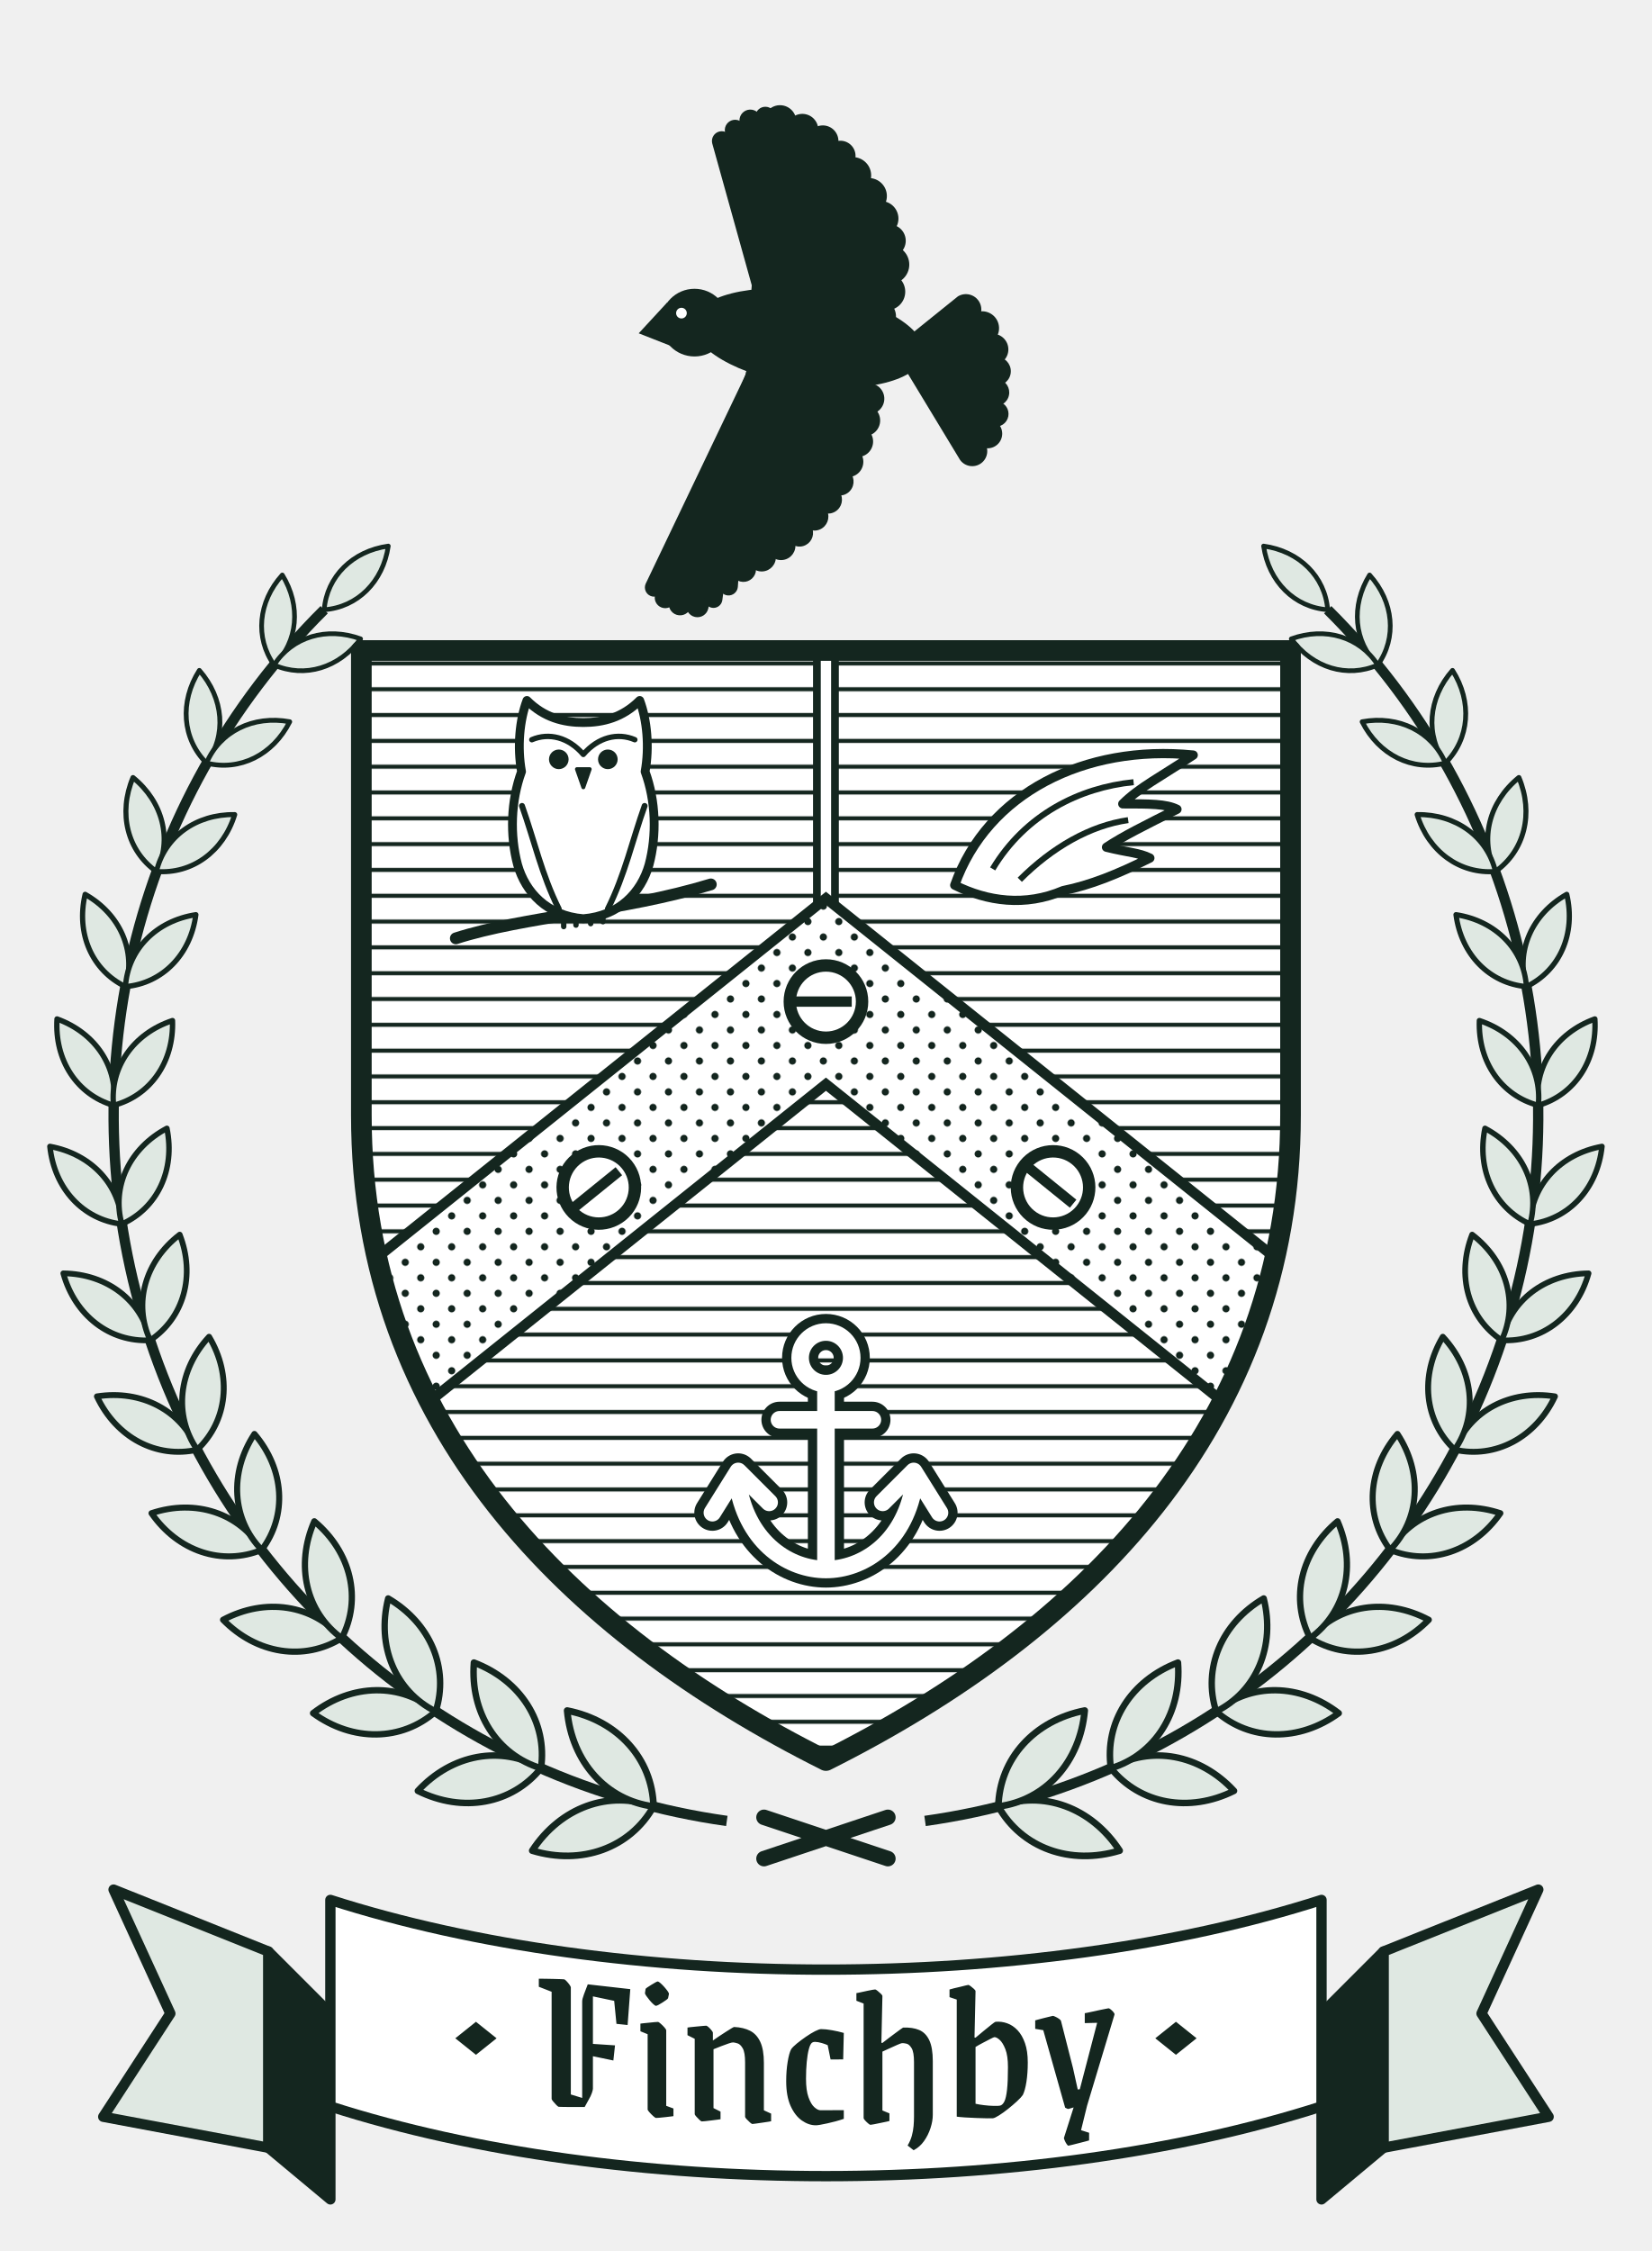
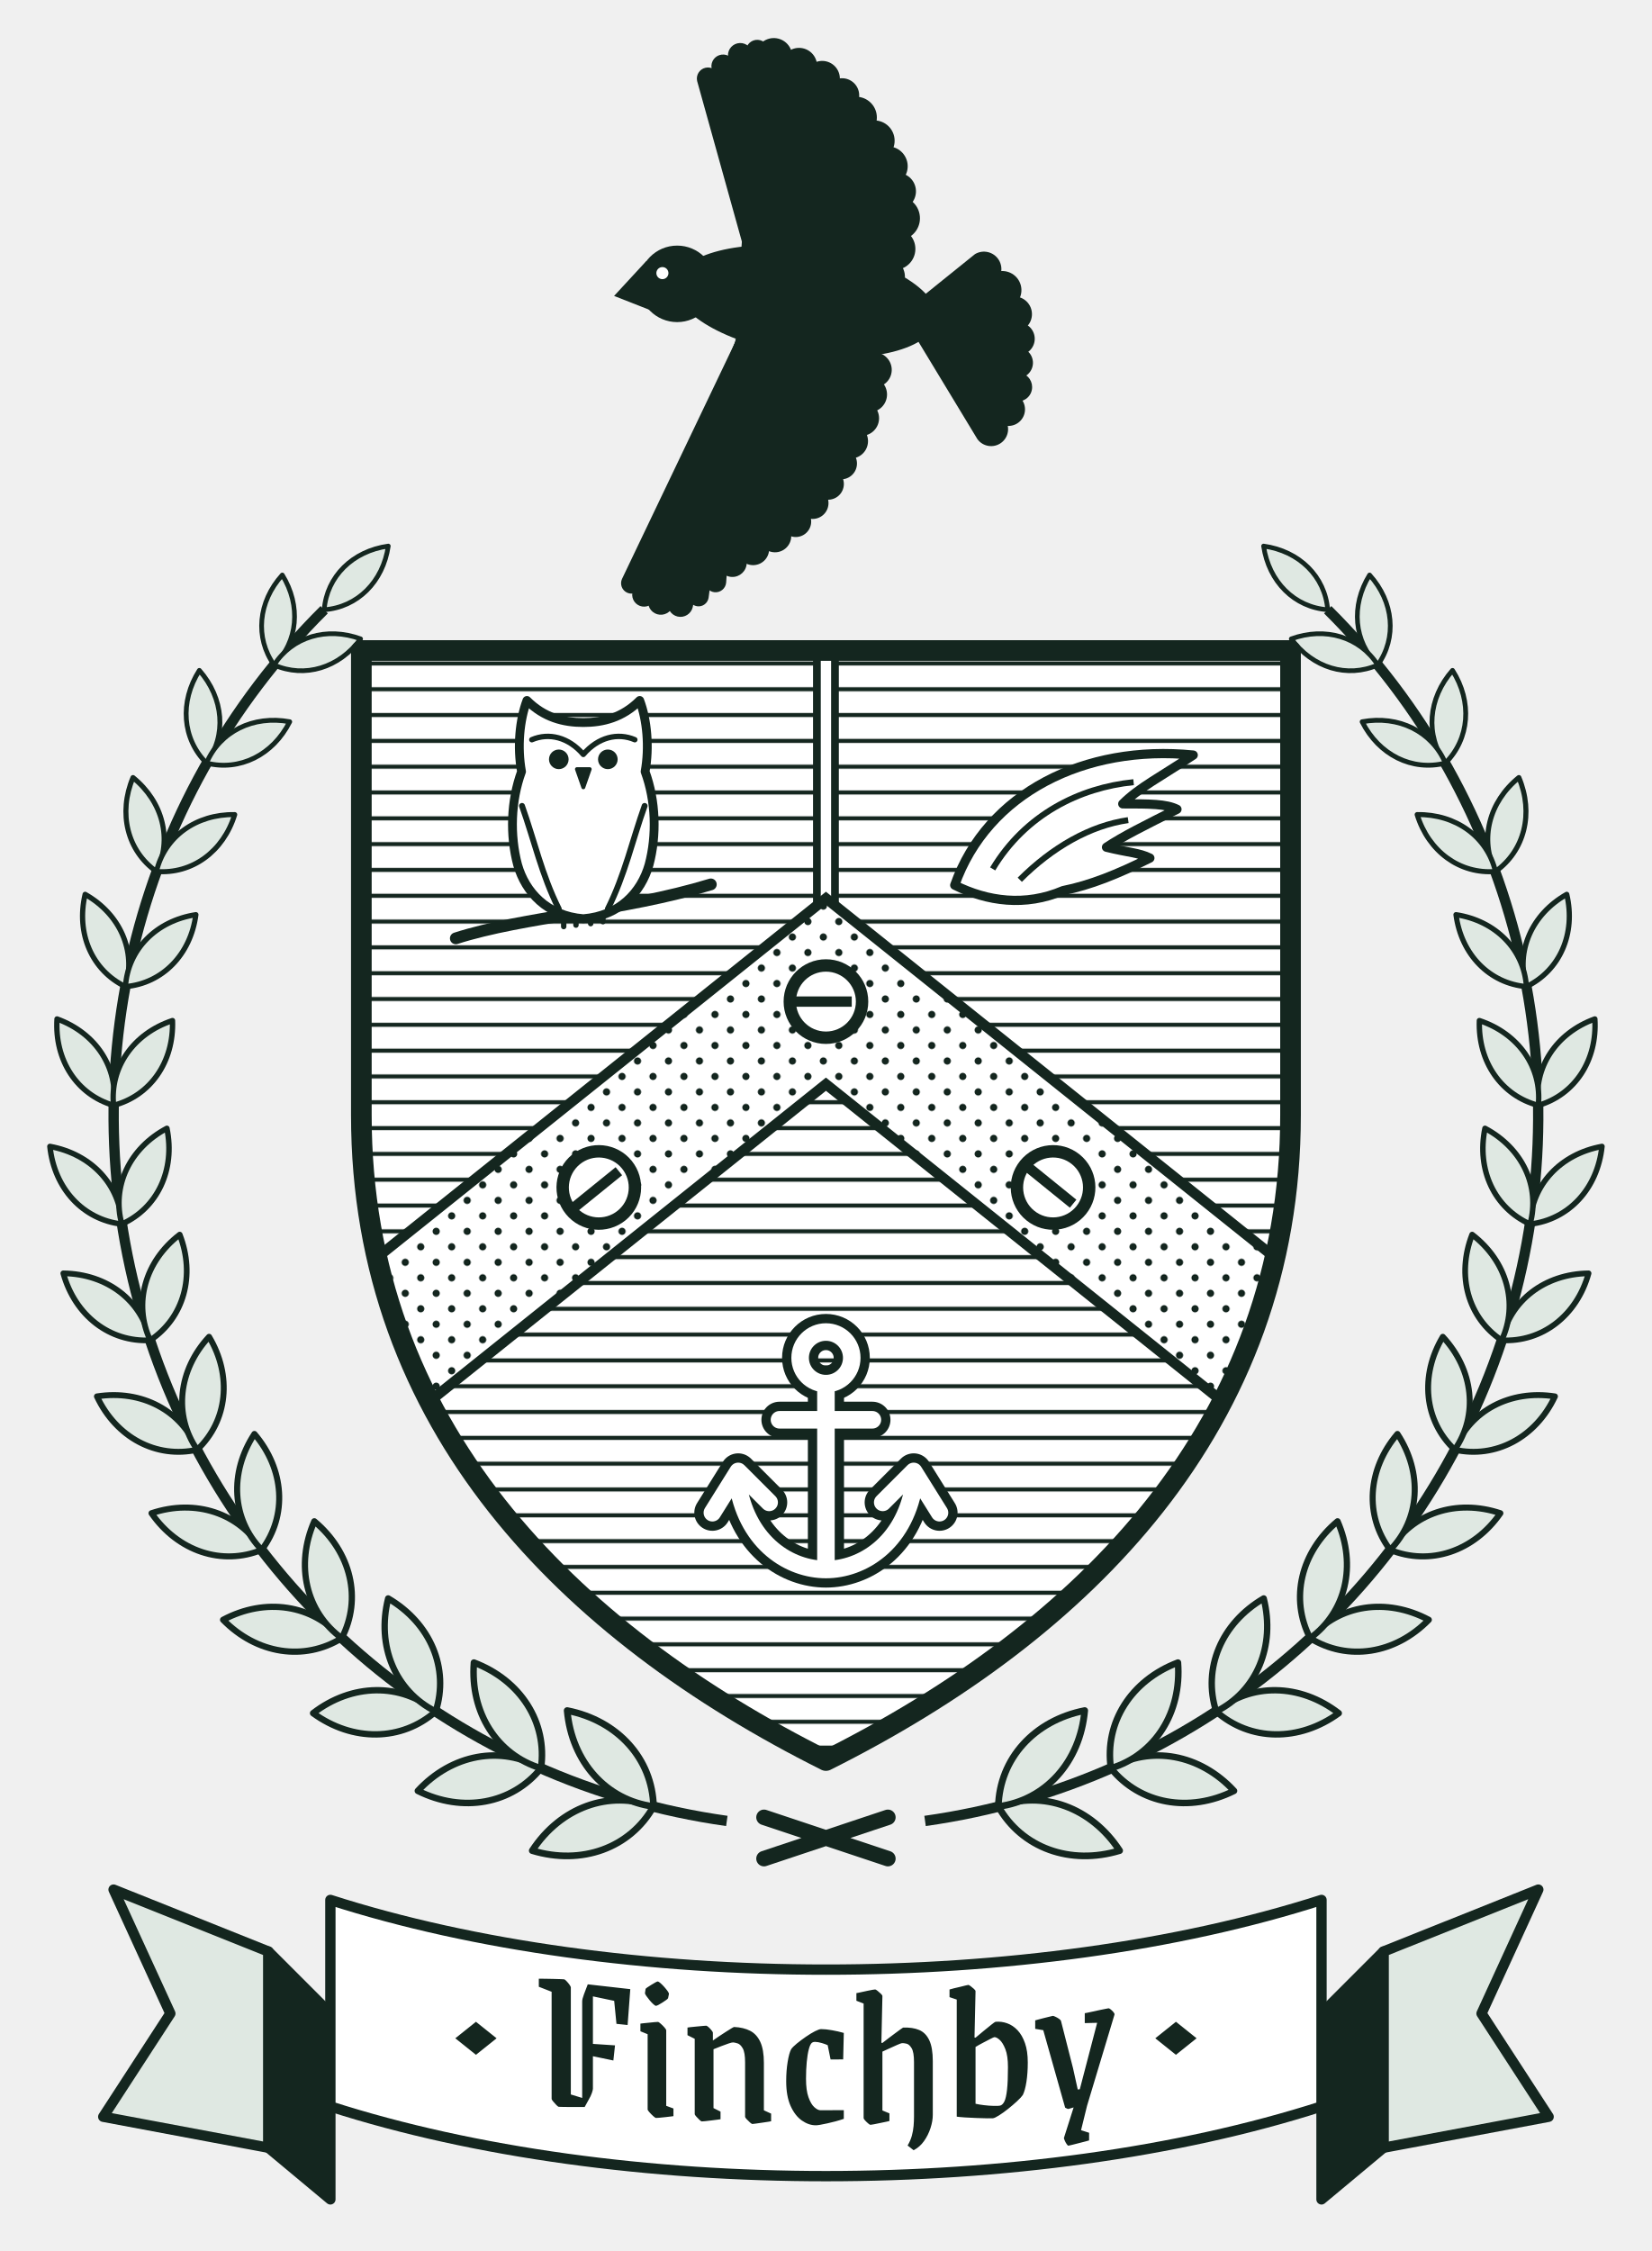
<svg xmlns="http://www.w3.org/2000/svg" viewBox="40 84 320 436" role="img" aria-labelledby="ct">
  <defs>
    <pattern id="az" width="5" height="5" patternUnits="userSpaceOnUse">
      <path d="M0 2.5 H5" stroke="#14261f" stroke-width=".8" />
    </pattern>
    <pattern id="or" width="6" height="6" patternUnits="userSpaceOnUse">
      <rect width="6" height="6" fill="#fff" />
      <circle cx="1.5" cy="1.5" r=".7" fill="#14261f" />
      <circle cx="4.5" cy="4.5" r=".7" fill="#14261f" />
    </pattern>
    <pattern id="gu" width="3" height="3" patternUnits="userSpaceOnUse">
      <rect width="3" height="3" fill="#fff" />
      <path d="M1.5 0 V3" stroke="#14261f" stroke-width=".7" />
    </pattern>
    <clipPath id="sh">
      <path d="M110 210 H290 V300 C290 360 250 400 200 425 C150 400 110 360 110 300 Z" />
    </clipPath>
    <g id="laurel" fill="#dfe8e2" stroke="#14261f" stroke-width="1.3" stroke-linejoin="round">
      <path d="M180.8 436.7 A138 138 0 0 1 102.8 202.1" fill="none" stroke-width="2" />
      <path d="M0 0 C7 -6 17 -6 25 0 C17 6 7 6 0 0 Z" transform="translate(166.6 433.9) rotate(160.0) scale(1.00)" />
      <path d="M0 0 C7 -6 17 -6 25 0 C17 6 7 6 0 0 Z" transform="translate(166.6 433.9) rotate(228.0) scale(1.00)" />
      <path d="M0 0 C7 -6 17 -6 25 0 C17 6 7 6 0 0 Z" transform="translate(144.8 426.5) rotate(169.6) scale(0.97)" />
      <path d="M0 0 C7 -6 17 -6 25 0 C17 6 7 6 0 0 Z" transform="translate(144.8 426.5) rotate(237.6) scale(0.97)" />
      <path d="M0 0 C7 -6 17 -6 25 0 C17 6 7 6 0 0 Z" transform="translate(124.4 415.5) rotate(179.2) scale(0.95)" />
      <path d="M0 0 C7 -6 17 -6 25 0 C17 6 7 6 0 0 Z" transform="translate(124.4 415.5) rotate(247.2) scale(0.95)" />
      <path d="M0 0 C7 -6 17 -6 25 0 C17 6 7 6 0 0 Z" transform="translate(106.2 401.3) rotate(188.8) scale(0.93)" />
      <path d="M0 0 C7 -6 17 -6 25 0 C17 6 7 6 0 0 Z" transform="translate(106.2 401.3) rotate(256.8) scale(0.93)" />
      <path d="M0 0 C7 -6 17 -6 25 0 C17 6 7 6 0 0 Z" transform="translate(90.7 384.2) rotate(198.4) scale(0.90)" />
      <path d="M0 0 C7 -6 17 -6 25 0 C17 6 7 6 0 0 Z" transform="translate(90.7 384.2) rotate(266.4) scale(0.90)" />
      <path d="M0 0 C7 -6 17 -6 25 0 C17 6 7 6 0 0 Z" transform="translate(78.2 364.8) rotate(208.0) scale(0.88)" />
      <path d="M0 0 C7 -6 17 -6 25 0 C17 6 7 6 0 0 Z" transform="translate(78.2 364.8) rotate(276.0) scale(0.88)" />
      <path d="M0 0 C7 -6 17 -6 25 0 C17 6 7 6 0 0 Z" transform="translate(69.1 343.6) rotate(217.6) scale(0.85)" />
      <path d="M0 0 C7 -6 17 -6 25 0 C17 6 7 6 0 0 Z" transform="translate(69.1 343.6) rotate(285.6) scale(0.85)" />
      <path d="M0 0 C7 -6 17 -6 25 0 C17 6 7 6 0 0 Z" transform="translate(63.6 321.1) rotate(227.2) scale(0.82)" />
      <path d="M0 0 C7 -6 17 -6 25 0 C17 6 7 6 0 0 Z" transform="translate(63.6 321.1) rotate(295.2) scale(0.82)" />
      <path d="M0 0 C7 -6 17 -6 25 0 C17 6 7 6 0 0 Z" transform="translate(62.0 298.1) rotate(236.8) scale(0.80)" />
      <path d="M0 0 C7 -6 17 -6 25 0 C17 6 7 6 0 0 Z" transform="translate(62.0 298.1) rotate(304.8) scale(0.80)" />
      <path d="M0 0 C7 -6 17 -6 25 0 C17 6 7 6 0 0 Z" transform="translate(64.3 275.1) rotate(246.4) scale(0.78)" />
      <path d="M0 0 C7 -6 17 -6 25 0 C17 6 7 6 0 0 Z" transform="translate(64.3 275.1) rotate(314.4) scale(0.78)" />
      <path d="M0 0 C7 -6 17 -6 25 0 C17 6 7 6 0 0 Z" transform="translate(70.3 252.8) rotate(256.0) scale(0.75)" />
      <path d="M0 0 C7 -6 17 -6 25 0 C17 6 7 6 0 0 Z" transform="translate(70.3 252.8) rotate(324.0) scale(0.75)" />
      <path d="M0 0 C7 -6 17 -6 25 0 C17 6 7 6 0 0 Z" transform="translate(80.0 231.8) rotate(265.6) scale(0.72)" />
      <path d="M0 0 C7 -6 17 -6 25 0 C17 6 7 6 0 0 Z" transform="translate(80.0 231.8) rotate(333.6) scale(0.72)" />
      <path d="M0 0 C7 -6 17 -6 25 0 C17 6 7 6 0 0 Z" transform="translate(93.1 212.8) rotate(275.2) scale(0.70)" />
      <path d="M0 0 C7 -6 17 -6 25 0 C17 6 7 6 0 0 Z" transform="translate(93.1 212.8) rotate(343.2) scale(0.70)" />
      <path d="M0 0 C7 -6 17 -6 25 0 C17 6 7 6 0 0 Z" transform="translate(102.8 202.1) rotate(315.2) scale(.7)" />
    </g>
    <g id="buckle" fill="none" stroke="#14261f">
      <circle r="7" stroke-width="2.4" fill="#fff" />
      <path d="M-7 0 H5" stroke-width="2" />
    </g>
  </defs>
  <use href="#laurel" />
  <use href="#laurel" transform="translate(400 0) scale(-1 1)" />
  <path d="M188 436 L212 444 M212 436 L188 444" stroke="#14261f" stroke-width="3" stroke-linecap="round" />
-   <g transform="translate(152 92.9) scale(.115)" fill="#14261f">
+   <g transform="translate(145.7 78.4) scale(.13)" fill="#14261f">
    <g transform="translate(300 412)">
      <path d="M0 -4.9 L258.5 -16.5 A16.5 16.5 0 0 1 258.5 16.5 L0 4.9 Z" transform="rotate(-103.0)" />
      <path d="M0 -5.2 L272.6 -17.4 A17.4 17.4 0 0 1 272.6 17.4 L0 5.2 Z" transform="rotate(-97.5)" />
      <path d="M0 -5.5 L286.7 -18.3 A18.3 18.3 0 0 1 286.7 18.3 L0 5.5 Z" transform="rotate(-92.0)" />
      <path d="M0 -5.1 L293.1 -16.9 A16.9 16.9 0 0 1 293.1 16.9 L0 5.1 Z" transform="rotate(-87.0)" />
      <path d="M0 -8.2 L287.5 -27.5 A27.5 27.5 0 0 1 287.5 27.5 L0 8.2 Z" transform="rotate(-82.0)" />
      <path d="M0 -8.1 L281.6 -26.9 A26.9 26.9 0 0 1 281.6 26.9 L0 8.1 Z" transform="rotate(-74.0)" />
      <path d="M0 -7.9 L275.7 -26.3 A26.3 26.3 0 0 1 275.7 26.3 L0 7.9 Z" transform="rotate(-66.0)" />
      <path d="M0 -7.7 L267.5 -25.5 A25.5 25.5 0 0 1 267.5 25.5 L0 7.7 Z" transform="rotate(-58.0)" />
      <path d="M0 -9.3 L253.1 -30.9 A30.9 30.9 0 0 1 253.1 30.9 L0 9.3 Z" transform="rotate(-50.0)" />
      <path d="M0 -9.1 L247.7 -30.3 A30.3 30.3 0 0 1 247.7 30.3 L0 9.1 Z" transform="rotate(-40.0)" />
      <path d="M0 -8.9 L242.4 -29.6 A29.6 29.6 0 0 1 242.4 29.6 L0 8.9 Z" transform="rotate(-30.0)" />
      <path d="M0 -8.3 L239.4 -27.6 A27.6 27.6 0 0 1 239.4 27.6 L0 8.3 Z" transform="rotate(-20.5)" />
      <path d="M0 -9.8 L229.2 -32.8 A32.8 32.8 0 0 1 229.2 32.8 L0 9.8 Z" transform="rotate(-11.0)" />
      <path d="M0 -9.4 L219.6 -31.4 A31.4 31.4 0 0 1 219.6 31.4 L0 9.4 Z" transform="rotate(0.5)" />
      <path d="M0 -9.0 L209.9 -30.1 A30.1 30.1 0 0 1 209.9 30.1 L0 9.0 Z" transform="rotate(12.0)" />
      <path d="M0 0 L-55.7 -241.2 L-34.1 -258.8 L-9.6 -274.3 L14.6 -278.6 L39.5 -280.7 L76.5 -266.9 L110.6 -248.3 L139.7 -223.6 L164.3 -195.8 L191.7 -160.8 L212.0 -122.4 L225.1 -84.2 L231.5 -45.0 L225.9 2.0 L211.3 44.9 Z" />
    </g>
    <g transform="translate(290 548)">
      <path d="M0 -4.7 L398.5 -15.5 A15.5 15.5 0 0 1 398.5 15.5 L0 4.7 Z" transform="rotate(114.0)" />
      <path d="M0 -5.3 L407.3 -17.7 A17.7 17.7 0 0 1 407.3 17.7 L0 5.3 Z" transform="rotate(110.6)" />
      <path d="M0 -5.7 L409.5 -19.0 A19.0 19.0 0 0 1 409.5 19.0 L0 5.7 Z" transform="rotate(106.8)" />
      <path d="M0 -5.6 L405.3 -18.8 A18.8 18.8 0 0 1 405.3 18.8 L0 5.6 Z" transform="rotate(102.7)" />
      <path d="M0 -4.5 L388.4 -15.1 A15.1 15.1 0 0 1 388.4 15.1 L0 4.5 Z" transform="rotate(99.2)" />
      <path d="M0 -4.7 L363.6 -15.8 A15.8 15.8 0 0 1 363.6 15.8 L0 4.7 Z" transform="rotate(95.8)" />
      <path d="M0 -6.4 L333.6 -21.3 A21.3 21.3 0 0 1 333.6 21.3 L0 6.4 Z" transform="rotate(92.0)" />
      <path d="M0 -7.2 L313.8 -23.9 A23.9 23.9 0 0 1 313.8 23.9 L0 7.2 Z" transform="rotate(86.5)" />
      <path d="M0 -7.3 L298.3 -24.2 A24.2 24.2 0 0 1 298.3 24.2 L0 7.3 Z" transform="rotate(80.0)" />
      <path d="M0 -6.9 L284.5 -23.0 A23.0 23.0 0 0 1 284.5 23.0 L0 6.9 Z" transform="rotate(73.1)" />
      <path d="M0 -7.1 L267.4 -23.6 A23.6 23.6 0 0 1 267.4 23.6 L0 7.1 Z" transform="rotate(66.2)" />
      <path d="M0 -7.1 L252.7 -23.5 A23.5 23.5 0 0 1 252.7 23.5 L0 7.1 Z" transform="rotate(58.8)" />
      <path d="M0 -7.1 L238.9 -23.6 A23.6 23.6 0 0 1 238.9 23.6 L0 7.1 Z" transform="rotate(51.0)" />
      <path d="M0 -7.8 L224.2 -25.9 A25.9 25.9 0 0 1 224.2 25.9 L0 7.8 Z" transform="rotate(42.8)" />
      <path d="M0 -7.9 L215.9 -26.2 A26.2 26.2 0 0 1 215.9 26.2 L0 7.9 Z" transform="rotate(33.2)" />
      <path d="M0 -7.9 L209.3 -26.5 A26.5 26.5 0 0 1 209.3 26.5 L0 7.9 Z" transform="rotate(23.3)" />
      <path d="M0 -7.8 L205.0 -26.0 A26.0 26.0 0 0 1 205.0 26.0 L0 7.8 Z" transform="rotate(13.0)" />
      <path d="M0 0 L-151.6 340.4 L-134.3 358.1 L-111.1 369.3 L-83.8 372.4 L-58.4 358.4 L-34.6 339.7 L-11.1 319.2 L18.6 303.4 L50.4 285.8 L80.3 264.8 L105.5 239.7 L128.7 212.6 L148.7 183.6 L165.3 152.8 L182.2 119.5 L194.9 84.0 L202.6 46.8 Z" />
    </g>
    <g transform="translate(540 512)">
      <path d="M0 -7.8 L132.0 -26.0 A26.0 26.0 0 0 1 132.0 26.0 L0 7.8 Z" transform="rotate(-31.0)" />
      <path d="M0 -8.6 L145.2 -28.5 A28.5 28.5 0 0 1 145.2 28.5 L0 8.6 Z" transform="rotate(-14.6)" />
      <path d="M0 -7.9 L158.3 -26.4 A26.4 26.4 0 0 1 158.3 26.4 L0 7.9 Z" transform="rotate(-0.3)" />
      <path d="M0 -7.3 L168.4 -24.3 A24.3 24.3 0 0 1 168.4 24.3 L0 7.3 Z" transform="rotate(12.3)" />
      <path d="M0 -6.9 L178.2 -23.0 A23.0 23.0 0 0 1 178.2 23.0 L0 6.9 Z" transform="rotate(23.7)" />
      <path d="M0 -6.4 L195.8 -21.5 A21.5 21.5 0 0 1 195.8 21.5 L0 6.4 Z" transform="rotate(33.4)" />
      <path d="M0 -7.4 L205.6 -24.7 A24.7 24.7 0 0 1 205.6 24.7 L0 7.4 Z" transform="rotate(43.3)" />
      <path d="M0 -7.6 L210.7 -25.3 A25.3 25.3 0 0 1 210.7 25.3 L0 7.6 Z" transform="rotate(54.0)" />
      <path d="M0 0 L121.9 -73.2 L151.3 -39.3 L166.2 -0.8 L169.5 36.9 L165.9 72.9 L163.2 107.7 L150.9 142.1 L124.8 171.8 Z" />
    </g>
    <ellipse cx="388" cy="492" rx="196" ry="80" transform="rotate(8 388 492)" />
    <circle cx="196" cy="466" r="57" />
    <path d="M150 432 L102 484 L158 506 Z" />
    <circle cx="174" cy="450" r="9" fill="#fff" />
  </g>
  <path d="M110 210 H290 V300 C290 360 250 400 200 425 C150 400 110 360 110 300 Z" fill="#fff" />
  <g clip-path="url(#sh)">
    <rect x="100" y="200" width="200" height="240" fill="url(#az)" />
    <path d="M200 208 V262" stroke="#14261f" stroke-width="5" />
    <path d="M200 208 V262" stroke="#fff" stroke-width="2" />
    <path d="M200 258 L300 338 V374 L200 294 L100 374 V338 Z" fill="url(#or)" stroke="#14261f" stroke-width="2" />
  </g>
  <g transform="translate(153 242) scale(.95)" fill="#fff" stroke="#14261f" stroke-width="1.8" stroke-linejoin="round" stroke-linecap="round">
    <path d="M-26 25 C-12 20.5 8 19.5 26 14" fill="none" stroke-width="2.4" />
    <path d="M0 -19 C4 -19 8 -20 11.5 -23.5 C13 -19.5 13.5 -14 12.6 -9 C14.8 -3 15 4 13.4 10 C11.8 15.6 7.4 20.4 0 21 C-7.4 20.4 -11.8 15.6 -13.4 10 C-15 4 -14.8 -3 -12.6 -9 C-13.5 -14 -13 -19.5 -11.5 -23.5 C-8 -20 -4 -19 0 -19 Z" />
    <path d="M-10.5 -15.5 C-7 -17 -3 -16 0 -12.5 C3 -16 7 -17 10.5 -15.5" fill="none" stroke-width="1.1" />
    <circle cx="-5" cy="-11.5" r="2" fill="#14261f" stroke="none" />
    <circle cx="5" cy="-11.5" r="2" fill="#14261f" stroke="none" />
    <path d="M-1.3 -9.5 L0 -5.8 L1.3 -9.5 Z" fill="#14261f" stroke-width=".8" />
    <path d="M-12.5 -2 C-10 5 -8.5 12 -5 19 M12.5 -2 C10 5 8.5 12 5 19" fill="none" stroke-width="1.2" />
    <path d="M-4 20 V22.6 M-1.5 20.6 V22.3 M1.5 20.6 V22 M4 20 V21.6" fill="none" stroke-width="1.1" />
  </g>
  <path d="M110 210 H290 V300 C290 360 250 400 200 425 C150 400 110 360 110 300 Z" fill="none" stroke="#14261f" stroke-width="4" stroke-linejoin="round" />
  <g transform="translate(247 246) scale(1.05)" fill="#fff" stroke="#14261f" stroke-width="1.7" stroke-linejoin="round">
    <path d="M-21 9 C-15 -8 3 -17 23 -15 C17 -11 13 -9 10 -6 C15 -6 18 -6 20 -5 C14 -2 10 0 7 2 C11 3 13 3 15 4 C9 7 4 9 -1 10 C-8 13 -15 12 -21 9 Z" />
    <path d="M-14 6 C-8 -4 2 -9 12 -10 M-9 8 C-3 2 4 -2 11 -3" fill="none" stroke-width="1.1" />
  </g>
  <g transform="translate(200 367)" fill="none" stroke-linecap="round" stroke-linejoin="round">
    <path d="M0 -15 V21 M-9 -8 H9 M-17 5 C-15 16 -7 21 0 21 C7 21 15 16 17 5 M-22 10 L-17 2 L-11 8 M22 10 L17 2 L11 8" stroke="#14261f" stroke-width="7" />
    <circle cy="-20" r="5" stroke="#14261f" stroke-width="7" />
    <path d="M0 -15 V21 M-9 -8 H9 M-17 5 C-15 16 -7 21 0 21 C7 21 15 16 17 5 M-22 10 L-17 2 L-11 8 M22 10 L17 2 L11 8" stroke="#fff" stroke-width="3.4" />
    <circle cy="-20" r="5" stroke="#fff" stroke-width="3.4" />
  </g>
  <use href="#buckle" x="200" y="278" />
  <use href="#buckle" transform="translate(156 314) rotate(-39)" />
  <use href="#buckle" transform="translate(244 314) rotate(39)" />
  <g stroke="#14261f" stroke-width="2" stroke-linejoin="round">
    <path d="M92 462 L62 450 L73 474 L60 494 L92 500 Z M308 462 L338 450 L327 474 L340 494 L308 500 Z" fill="#dfe8e2" />
    <path d="M92 462 L104 474 L104 510 L92 500 Z M308 462 L296 474 L296 510 L308 500 Z" fill="#14261f" />
    <path d="M104 452 C160 470 240 470 296 452 L296 492 C240 510 160 510 104 492 Z" fill="#fff" />
  </g>
  <path fill="#14261f" d="M 153.98 468.36 L 162.10 469.28 L 161.58 476.23 L 159.42 476.00 L 158.98 471.55 L 153.86 470.47 L 153.98 468.36 Z M 150.58 489.68 L 154.02 490.73 L 153.26 492.11 Q 152.86 492.10 152.04 492.11 Q 151.22 492.12 150.38 492.11 Q 149.54 492.10 148.92 492.09 Q 148.30 492.08 148.22 492.07 Q 148.10 492.05 147.78 491.73 Q 147.46 491.40 147.16 491.04 Q 146.86 490.67 146.86 490.55 L 146.86 469.79 L 144.38 468.82 L 144.38 467.26 Q 144.86 467.25 145.62 467.27 Q 146.38 467.28 147.18 467.30 Q 147.98 467.31 148.58 467.34 Q 149.18 467.37 149.30 467.38 Q 149.42 467.40 149.74 467.72 Q 150.06 468.05 150.32 468.42 Q 150.58 468.80 150.58 468.92 L 150.58 489.68 Z M 152.98 479.76 L 159.14 480.17 L 158.82 483.10 L 152.98 481.88 L 152.98 479.76 Z M 153.86 468.35 L 154.86 468.47 L 154.86 488.55 Q 154.86 488.79 154.66 489.39 Q 154.46 489.98 154.02 490.73 L 152.78 490.57 L 152.78 471.65 Q 152.78 471.21 153.12 470.29 Q 153.46 469.38 153.86 468.35 Z M 167.06 494.23 Q 166.94 494.22 166.54 493.87 Q 166.14 493.51 165.80 493.12 Q 165.46 492.73 165.46 492.61 L 165.46 478.01 L 164.06 477.44 L 164.06 475.96 Q 164.06 475.96 164.52 475.90 Q 164.98 475.85 165.62 475.79 Q 166.26 475.72 166.80 475.67 Q 167.34 475.62 167.46 475.63 Q 167.62 475.64 168.00 475.98 Q 168.38 476.31 168.72 476.70 Q 169.06 477.08 169.06 477.28 L 169.06 491.88 L 170.46 492.40 L 170.46 493.88 Q 170.46 493.88 170.00 493.94 Q 169.54 494.00 168.90 494.07 Q 168.26 494.14 167.72 494.19 Q 167.18 494.24 167.06 494.23 Z M 165.06 469.25 Q 165.06 469.17 165.40 468.94 Q 165.74 468.72 166.18 468.44 Q 166.62 468.16 166.98 467.97 Q 167.34 467.78 167.42 467.79 Q 167.58 467.80 167.94 468.11 Q 168.30 468.42 168.68 468.85 Q 169.06 469.28 169.34 469.67 Q 169.62 470.05 169.58 470.25 L 169.42 471.03 Q 169.38 471.15 169.06 471.38 Q 168.74 471.62 168.32 471.88 Q 167.90 472.15 167.54 472.34 Q 167.18 472.52 167.06 472.51 Q 166.90 472.50 166.54 472.17 Q 166.18 471.84 165.82 471.40 Q 165.46 470.97 165.20 470.59 Q 164.94 470.20 164.94 470.08 L 165.06 469.25 Z M 175.94 494.90 Q 175.82 494.90 175.50 494.60 Q 175.18 494.29 174.88 493.96 Q 174.58 493.62 174.58 493.50 L 174.58 478.90 L 173.18 478.20 L 173.18 476.72 Q 173.18 476.72 173.68 476.65 Q 174.18 476.59 174.86 476.53 Q 175.54 476.48 176.12 476.41 Q 176.70 476.35 176.82 476.36 Q 176.94 476.37 177.26 476.64 Q 177.58 476.92 177.84 477.26 Q 178.10 477.59 178.10 477.71 L 178.10 479.23 Q 178.62 478.86 179.28 478.42 Q 179.94 477.98 180.58 477.57 Q 181.22 477.16 181.68 476.88 Q 182.14 476.60 182.22 476.61 Q 184.02 476.69 185.30 477.34 Q 186.58 477.99 187.28 479.49 Q 187.98 480.99 187.98 483.59 L 187.98 492.75 L 189.38 493.39 L 189.38 494.87 Q 189.38 494.87 188.88 494.96 Q 188.38 495.04 187.68 495.14 Q 186.98 495.24 186.42 495.32 Q 185.86 495.40 185.74 495.40 Q 185.62 495.39 185.28 495.10 Q 184.94 494.80 184.64 494.47 Q 184.34 494.14 184.34 494.02 L 184.34 483.46 Q 184.34 481.54 183.88 480.74 Q 183.42 479.94 182.86 479.78 Q 182.30 479.61 182.02 479.60 Q 181.78 479.59 181.16 479.80 Q 180.54 480.01 179.76 480.31 Q 178.98 480.60 178.22 480.92 L 178.22 492.32 L 179.58 493.00 L 179.58 494.48 Q 179.58 494.48 179.08 494.55 Q 178.58 494.62 177.90 494.70 Q 177.22 494.78 176.64 494.85 Q 176.06 494.91 175.94 494.90 Z M 198.02 495.65 Q 196.66 495.65 195.34 494.73 Q 194.02 493.81 193.16 491.92 Q 192.30 490.02 192.30 487.10 Q 192.30 485.10 192.58 483.39 Q 192.86 481.67 193.26 480.92 Q 193.58 480.45 194.38 479.80 Q 195.18 479.15 196.12 478.50 Q 197.06 477.85 197.88 477.43 Q 198.70 477.02 199.06 477.02 Q 199.98 477.02 201.18 477.24 Q 202.38 477.45 203.46 477.76 L 203.34 482.89 L 200.90 482.90 L 200.34 480.14 Q 199.94 479.94 199.20 479.72 Q 198.46 479.50 197.86 479.49 Q 197.70 479.49 197.56 479.53 Q 197.42 479.57 197.30 479.65 Q 196.94 479.93 196.68 480.93 Q 196.42 481.92 196.28 483.40 Q 196.14 484.88 196.14 486.64 Q 196.14 488.88 196.62 490.22 Q 197.10 491.57 197.76 492.15 Q 198.42 492.74 198.94 492.74 L 203.46 492.72 L 203.46 494.40 Q 202.74 494.65 201.90 494.88 Q 201.06 495.10 200.26 495.28 Q 199.46 495.46 198.86 495.56 Q 198.26 495.66 198.02 495.65 Z M 205.90 471.53 L 205.90 470.05 Q 205.90 470.05 206.24 469.99 Q 206.58 469.92 207.08 469.81 Q 207.58 469.71 208.10 469.59 Q 208.62 469.48 209.02 469.41 Q 209.42 469.34 209.54 469.34 Q 209.66 469.34 210.00 469.61 Q 210.34 469.88 210.64 470.17 Q 210.94 470.46 210.94 470.62 L 210.74 479.67 L 210.94 479.70 Q 211.46 479.29 212.12 478.79 Q 212.78 478.29 213.40 477.83 Q 214.02 477.36 214.46 477.05 Q 214.90 476.73 214.94 476.73 Q 216.78 476.65 218.06 477.19 Q 219.34 477.73 220.02 479.18 Q 220.70 480.62 220.70 483.22 L 220.70 493.62 Q 220.70 494.82 220.26 496.18 Q 219.82 497.55 219.00 498.71 Q 218.18 499.87 216.98 500.48 L 215.82 499.57 Q 216.38 498.63 216.64 497.68 Q 216.90 496.73 216.98 495.78 Q 217.06 494.84 217.06 493.96 L 217.06 483.40 Q 217.06 481.48 216.60 480.72 Q 216.14 479.96 215.60 479.84 Q 215.06 479.72 214.74 479.74 Q 214.58 479.74 213.78 480.09 Q 212.98 480.44 212.14 480.83 Q 211.30 481.21 210.94 481.38 L 210.94 492.78 L 212.30 493.34 L 212.30 494.82 Q 212.30 494.82 211.80 494.94 Q 211.30 495.05 210.60 495.19 Q 209.90 495.33 209.32 495.45 Q 208.74 495.56 208.62 495.56 Q 208.50 495.57 208.18 495.29 Q 207.86 495.02 207.58 494.71 Q 207.30 494.39 207.30 494.27 L 207.30 472.07 L 205.90 471.53 Z M 232.86 475.60 Q 234.02 475.50 235.12 475.90 Q 236.22 476.29 237.12 477.24 Q 238.02 478.19 238.56 479.74 Q 239.10 481.28 239.10 483.48 Q 239.10 485.56 238.84 487.23 Q 238.58 488.89 238.14 489.78 Q 237.82 490.25 237.02 490.99 Q 236.22 491.73 235.28 492.48 Q 234.34 493.23 233.52 493.74 Q 232.70 494.26 232.34 494.29 Q 232.14 494.30 231.24 494.30 Q 230.34 494.29 229.18 494.24 Q 228.02 494.19 226.96 494.13 Q 225.90 494.06 225.34 493.98 L 225.34 471.30 L 223.94 470.83 L 223.94 469.35 Q 224.26 469.25 224.82 469.11 Q 225.38 468.98 225.98 468.84 Q 226.58 468.70 227.02 468.58 Q 227.46 468.47 227.58 468.46 Q 227.70 468.46 228.04 468.71 Q 228.38 468.97 228.68 469.24 Q 228.98 469.52 228.98 469.68 L 228.78 478.65 L 228.98 478.68 Q 229.66 478.11 230.52 477.40 Q 231.38 476.69 232.06 476.15 Q 232.74 475.61 232.86 475.60 Z M 232.62 478.58 Q 232.50 478.59 231.84 478.93 Q 231.18 479.26 230.38 479.69 Q 229.58 480.11 228.98 480.48 L 228.98 491.48 Q 229.62 491.63 230.60 491.75 Q 231.58 491.87 232.48 491.89 Q 233.38 491.92 233.74 491.84 Q 234.22 491.72 234.56 491.05 Q 234.90 490.38 235.08 488.78 Q 235.26 487.18 235.26 484.38 Q 235.26 482.18 234.76 480.91 Q 234.26 479.64 233.64 479.09 Q 233.02 478.55 232.62 478.58 Z M 246.98 499.60 Q 246.86 499.62 246.64 499.30 Q 246.42 498.99 246.26 498.61 Q 246.10 498.23 246.10 498.11 L 247.98 492.19 Q 247.70 492.27 247.38 492.37 Q 247.06 492.47 246.94 492.49 Q 246.86 492.50 246.60 492.37 Q 246.34 492.24 246.34 492.24 L 242.10 477.23 L 240.54 476.97 L 240.54 475.33 Q 240.54 475.33 241.00 475.20 Q 241.46 475.06 242.10 474.91 Q 242.74 474.76 243.28 474.62 Q 243.82 474.47 243.94 474.46 Q 244.06 474.44 244.44 474.62 Q 244.82 474.79 245.16 475.03 Q 245.50 475.27 245.54 475.46 L 247.86 484.57 L 248.78 488.72 L 249.18 488.67 L 252.54 475.80 L 250.14 475.86 L 250.14 473.94 Q 250.14 473.94 250.58 473.86 Q 251.02 473.78 251.66 473.63 Q 252.30 473.47 252.98 473.34 Q 253.66 473.19 254.16 473.10 Q 254.66 473.00 254.74 472.99 Q 254.86 472.97 255.14 473.19 Q 255.42 473.41 255.68 473.71 Q 255.94 474.01 255.90 474.21 L 250.58 491.88 L 249.42 496.60 L 250.98 497.10 L 250.98 498.58 Q 250.98 498.58 250.42 498.74 Q 249.86 498.90 249.10 499.08 Q 248.34 499.26 247.72 499.43 Q 247.10 499.59 246.98 499.60 Z" />
  <g fill="#14261f">
    <path d="M128.2 478.8 L132.2 475.6 L136.2 478.8 L132.2 482.0 Z" />
    <path d="M263.8 478.8 L267.8 475.6 L271.8 478.8 L267.8 482.0 Z" />
  </g>
</svg>
